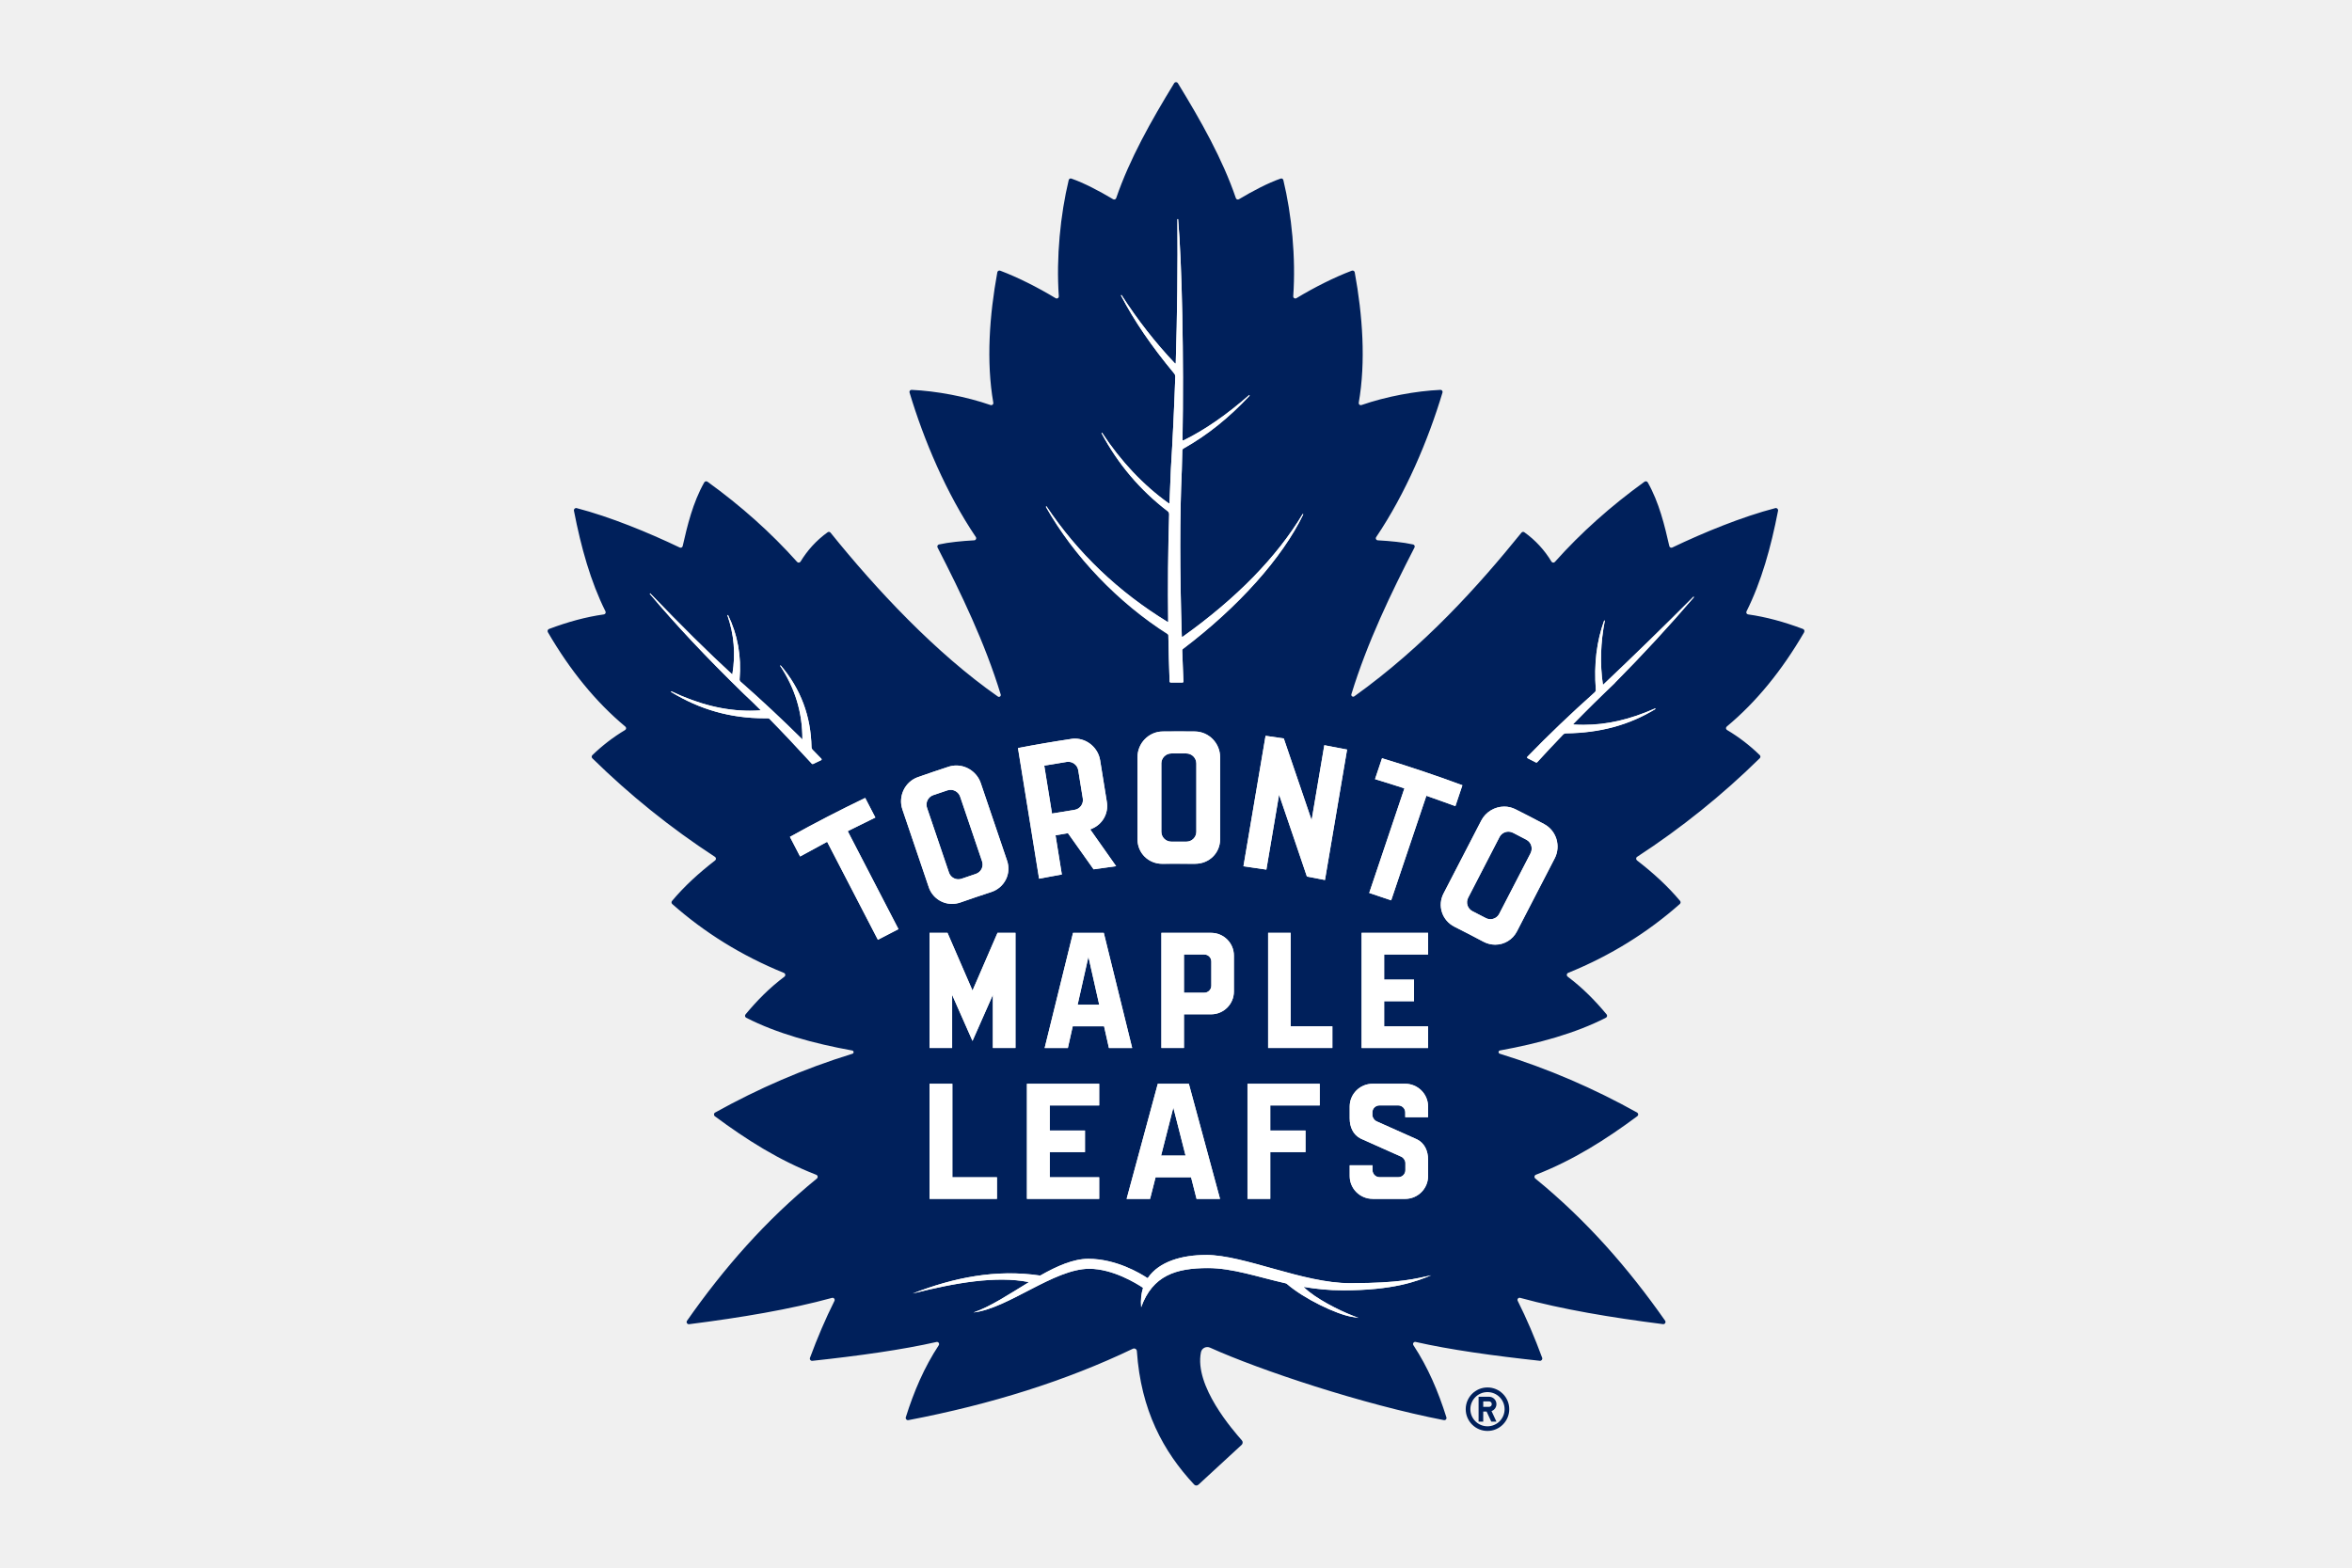
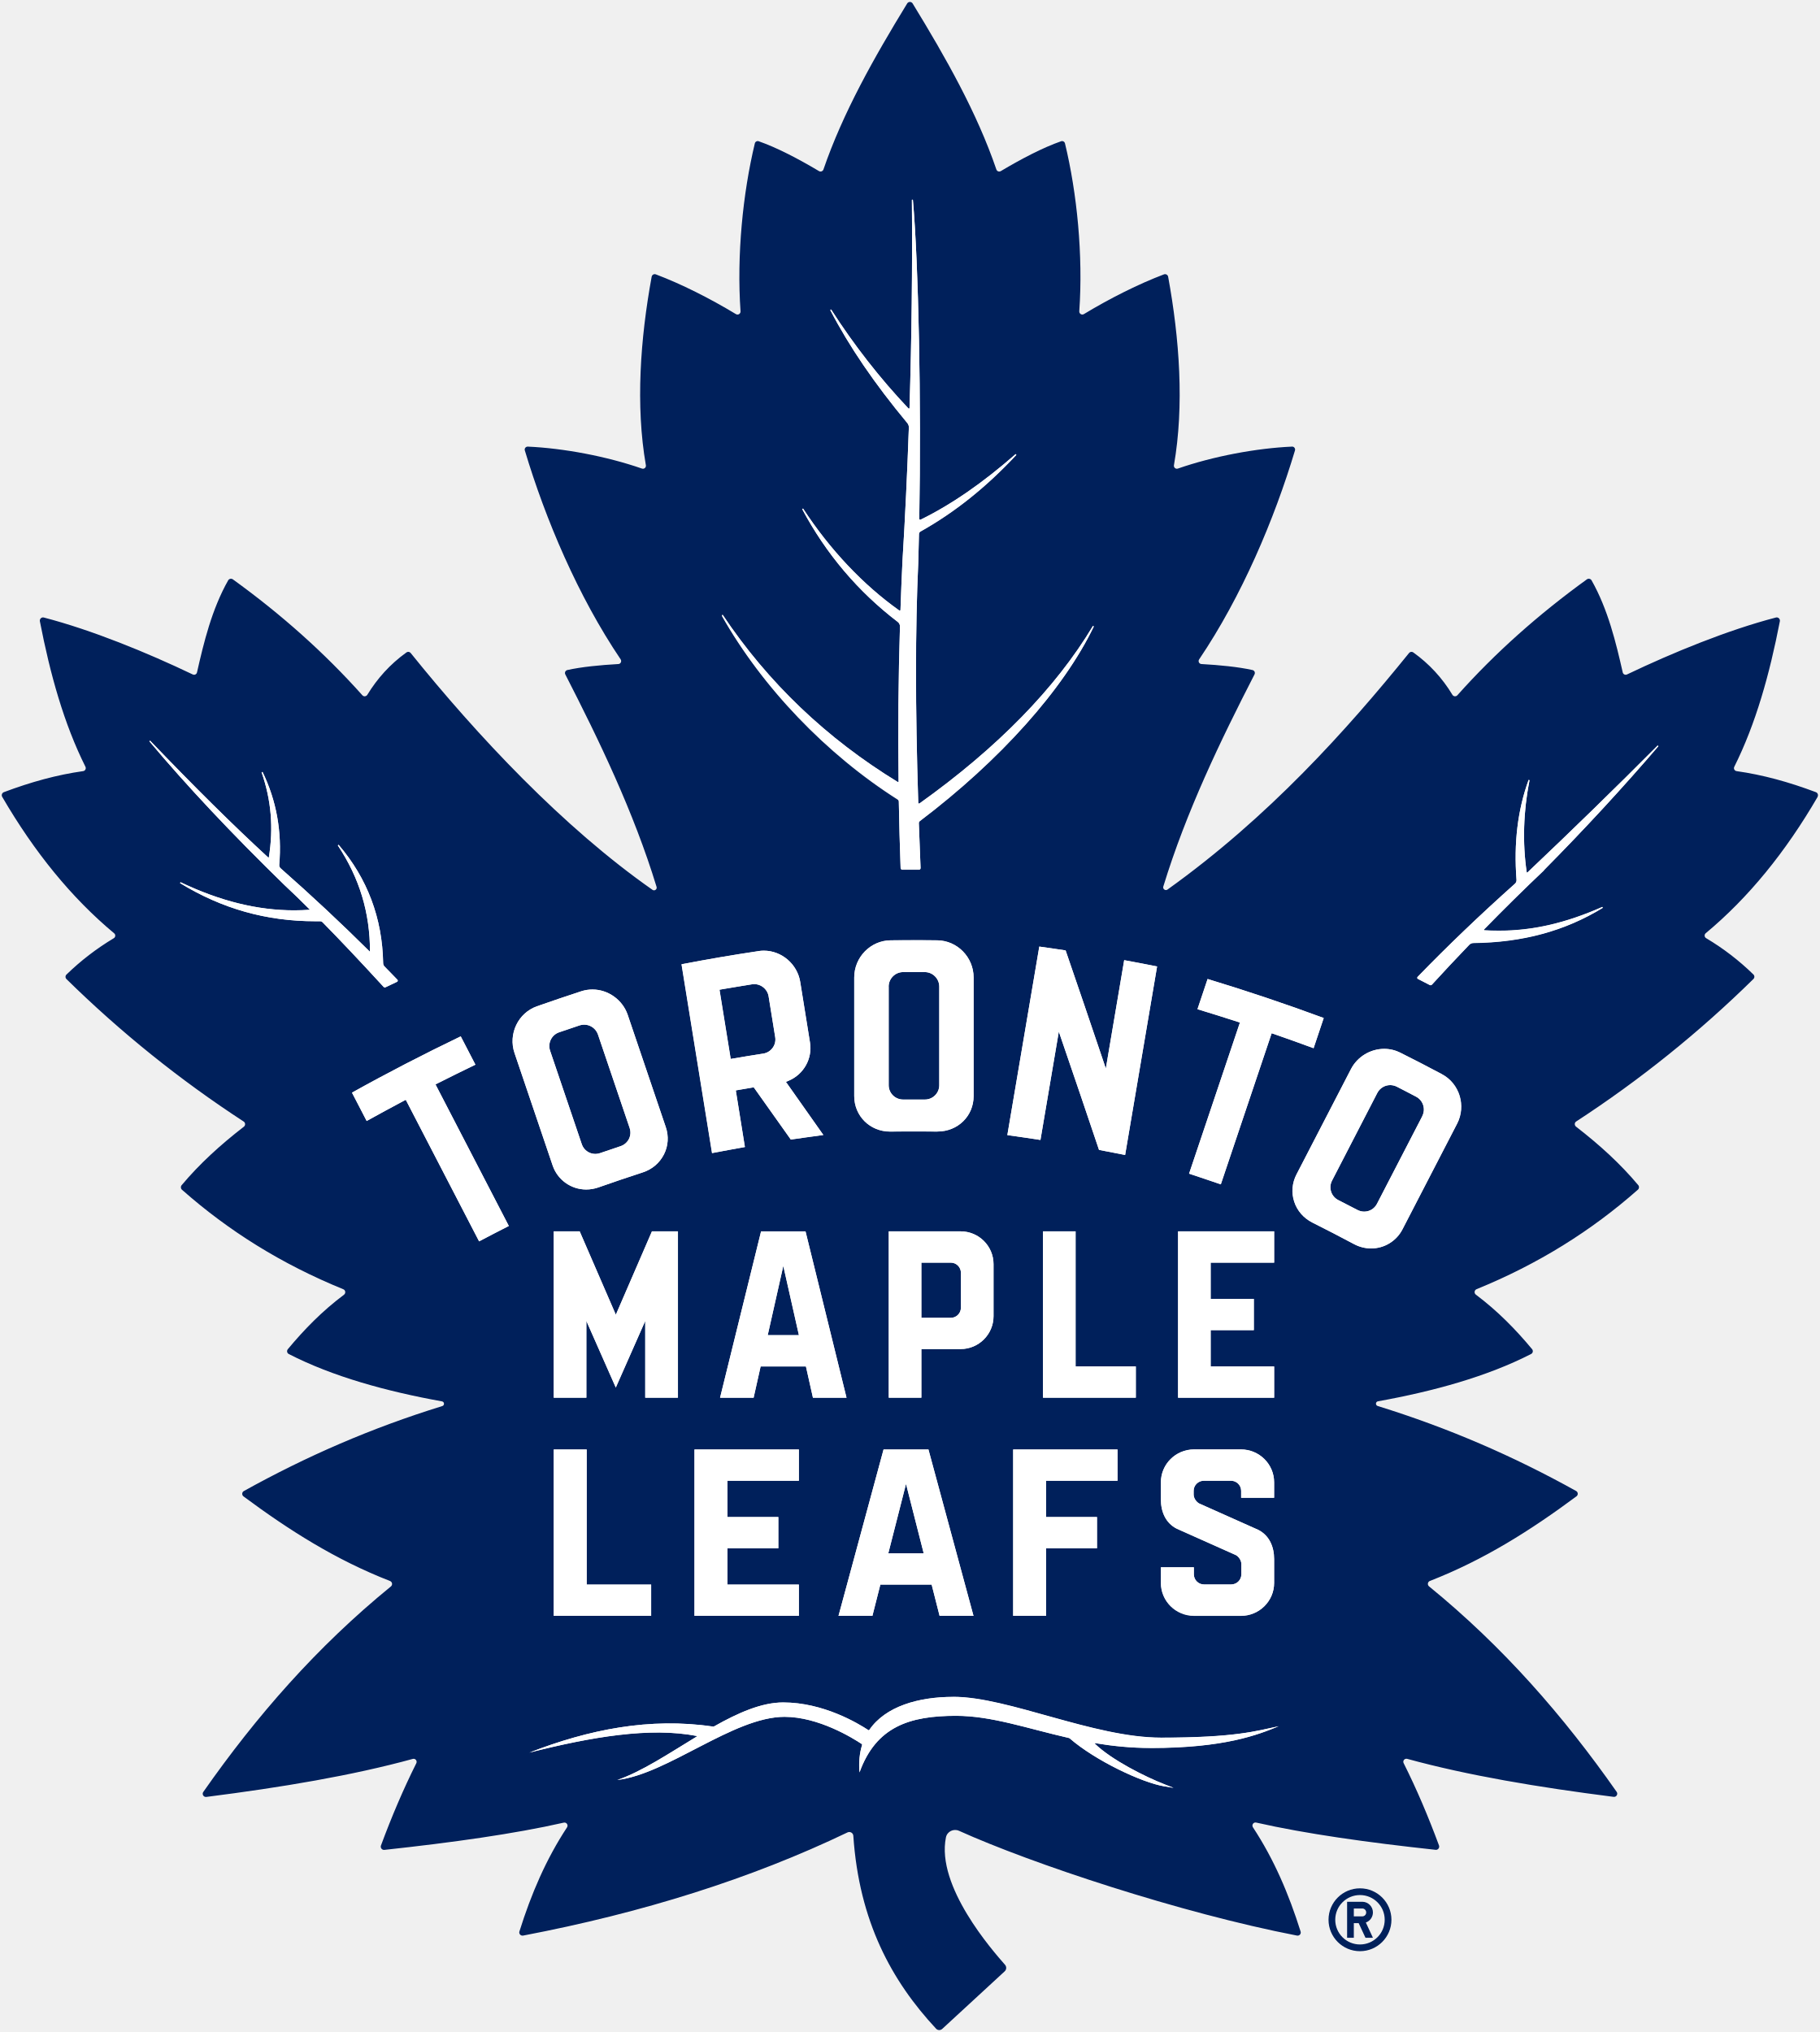
- <svg xmlns="http://www.w3.org/2000/svg" viewBox="0 0 960 640">
+ <svg xmlns="http://www.w3.org/2000/svg" width="514" height="574" viewBox="223 33 514 574">
  <path fill="#00205b" d="M491.56 389.67h-8.312v15.596h8.312a2.866 2.866 0 0 0 2.859-2.858v-9.88a2.866 2.866 0 0 0-2.859-2.857M430.105 332.007c2.818-.49 5.657-.96 8.476-1.388a3.92 3.92 0 0 0 2.655-1.633 4 4 0 0 0 .715-3.021l-1.859-11.512c-.347-2.184-2.451-3.756-4.677-3.41q-4.259.675-8.517 1.41l-.694.122 3.166 19.555.715-.123zM478.101 343.6h6.127c2.246 0 4.064-1.815 4.064-4.04v-27.862c0-2.246-1.838-4.103-4.085-4.103h-6.127c-2.246 0-4.084 1.857-4.084 4.103v27.862c0 2.225 1.817 4.04 4.084 4.04zM478.917 452.19l-5.003 19.576h9.987zM439.847 410.164h8.803l-4.412-19.575zM622.986 342.785c-1.818-.94-3.615-1.878-5.433-2.817a4.16 4.16 0 0 0-1.859-.45 4.1 4.1 0 0 0-3.655 2.226l-12.786 24.759a4.1 4.1 0 0 0-.265 3.103c.327 1.04 1.062 1.877 2.022 2.388 1.817.918 3.615 1.857 5.432 2.796.593.306 1.246.47 1.9.47 1.511 0 2.9-.837 3.594-2.184l12.806-24.76c1.042-2 .266-4.47-1.736-5.511z" />
  <path fill="#00205b" d="M736.377 258.096a.925.925 0 0 0-.469-1.327c-7.72-2.898-15.012-4.898-22.385-5.94-.592-.081-.939-.714-.653-1.245 6.045-12.104 9.946-26.025 12.867-41.09.122-.652-.47-1.223-1.103-1.06-13.582 3.53-29.124 9.9-42.073 16.085a.852.852 0 0 1-1.205-.572c-1.899-8.37-4.166-17.82-8.802-26.005-.266-.47-.899-.592-1.328-.285-13.684 9.899-25.917 20.779-36.578 32.74a.875.875 0 0 1-1.41-.143 40 40 0 0 0-11.049-11.961.867.867 0 0 0-1.184.163c-17.565 21.718-39.683 46.396-68.236 66.828-.592.429-1.409-.163-1.184-.857 6.474-21.187 16.237-41.375 25.754-59.908.265-.511 0-1.123-.572-1.246-4.003-.898-9.334-1.408-14.399-1.694a.84.84 0 0 1-.653-1.327c12.029-17.82 21.22-39.517 27.061-59.01.164-.551-.265-1.123-.837-1.082-10.049.449-22.201 2.715-32.249 6.205a.842.842 0 0 1-1.103-.94c2.941-16.838 1.573-35.74-1.634-53.253a.887.887 0 0 0-1.164-.674c-7.087 2.674-15.236 6.757-22.629 11.227a.86.86 0 0 1-1.307-.796c1.102-15.84-.634-33.353-4.044-47.437a.84.84 0 0 0-1.083-.592c-5.167 1.796-11.233 4.98-17.033 8.43-.49.285-1.103.06-1.266-.47-5.453-15.962-14.215-31.475-23.651-46.886a.9.9 0 0 0-1.532 0c-9.435 15.411-18.177 30.945-23.65 46.886a.865.865 0 0 1-1.266.47c-5.801-3.45-11.867-6.634-17.034-8.43a.84.84 0 0 0-1.082.592c-3.391 14.104-5.147 31.597-4.044 47.437a.855.855 0 0 1-1.307.796c-7.394-4.47-15.522-8.553-22.63-11.227a.876.876 0 0 0-1.164.674c-3.206 17.513-4.575 36.394-1.634 53.254a.84.84 0 0 1-1.102.939c-10.049-3.49-22.201-5.756-32.249-6.205-.572-.02-1.021.53-.838 1.082 5.841 19.493 15.032 41.19 27.062 59.01.367.552 0 1.307-.654 1.327-5.065.286-10.396.796-14.399 1.694a.862.862 0 0 0-.571 1.246c9.517 18.574 19.3 38.782 25.774 60.01.204.674-.572 1.245-1.144.837-25.284-17.676-49.547-43.6-68.317-66.91a.867.867 0 0 0-1.184-.163c-4.718 3.388-8.292 7.45-11.049 11.96-.307.512-1.021.593-1.41.144-10.661-11.941-22.874-22.841-36.578-32.74-.429-.307-1.062-.184-1.328.285-4.636 8.186-6.903 17.636-8.802 26.005a.847.847 0 0 1-1.205.572c-12.928-6.185-28.491-12.554-42.073-16.085-.633-.163-1.225.408-1.103 1.06 2.921 15.065 6.822 28.986 12.867 41.09a.863.863 0 0 1-.653 1.246c-7.373 1.04-14.665 3.04-22.385 5.939a.925.925 0 0 0-.469 1.327c9.088 15.615 19.565 28.495 31.615 38.538a.85.85 0 0 1-.122 1.408 73 73 0 0 0-13.337 10.247.887.887 0 0 0 0 1.286 323 323 0 0 0 50.038 40.23.898.898 0 0 1 .061 1.47c-6.678 5.165-12.54 10.513-17.585 16.535a.92.92 0 0 0 .103 1.265c13.112 11.594 28.123 21.004 45.565 28.107.653.265.755 1.123.204 1.55-6.209 4.655-11.233 9.82-15.869 15.392-.368.449-.225 1.123.286 1.368 12.458 6.388 27.572 10.532 43.257 13.369.715.123.776 1.123.082 1.327-20.036 6.185-38.417 14.207-56.043 24.004-.572.306-.613 1.123-.102 1.51 12.908 9.574 26.081 17.943 41.399 23.903a.9.9 0 0 1 .245 1.53c-20.934 17.065-38.049 36.68-52.999 58.052-.45.633.081 1.51.857 1.408 21.343-2.714 41.195-6.041 58.31-10.736.735-.204 1.327.55 1 1.225-3.655 7.307-6.964 15.084-9.987 23.249a.924.924 0 0 0 .96 1.224c19.239-2.082 36.722-4.531 50.671-7.695.776-.184 1.369.674.919 1.347-5.902 8.98-10.089 18.718-13.438 29.393-.205.653.367 1.286 1.041 1.164 33.72-6.43 64.416-16.085 91.641-29.148a1.142 1.142 0 0 1 1.634.959c1.634 24.168 10.804 40.987 23.364 54.479.47.51 1.246.53 1.757.06l17.625-16.246a1.32 1.32 0 0 0 .102-1.858c-3.492-3.98-19.524-22.167-16.686-36.006.348-1.654 2.165-2.531 3.697-1.837 20.322 9.185 62.415 23.208 95.48 29.597a.888.888 0 0 0 1.001-1.143c-3.37-10.696-7.536-20.433-13.459-29.434-.449-.674.143-1.531.919-1.347 13.949 3.163 31.432 5.613 50.671 7.695.674.082 1.185-.592.96-1.225-3.023-8.165-6.311-15.941-9.987-23.25-.347-.672.265-1.407 1.001-1.224 17.115 4.695 36.966 8.022 58.309 10.737.776.102 1.307-.776.858-1.408-14.95-21.351-32.065-40.987-53-58.052a.894.894 0 0 1 .246-1.53c15.317-5.961 28.49-14.33 41.398-23.903a.898.898 0 0 0-.102-1.51c-17.605-9.798-36.007-17.8-56.042-24.004-.695-.225-.633-1.205.081-1.327 15.686-2.837 30.799-6.981 43.258-13.37a.89.89 0 0 0 .265-1.367c-4.636-5.573-9.681-10.737-15.869-15.391a.892.892 0 0 1 .204-1.551c17.442-7.104 32.453-16.513 45.565-28.107a.92.92 0 0 0 .102-1.266c-5.044-6.021-10.906-11.37-17.584-16.533-.49-.388-.47-1.143.061-1.47a322 322 0 0 0 50.038-40.232.89.89 0 0 0 0-1.286 71.2 71.2 0 0 0-13.337-10.246.852.852 0 0 1-.122-1.41c12.07-10.041 22.547-22.921 31.615-38.536zm-163.838 63.542a599 599 0 0 0-11.314-3.552l2.859-8.532a567 567 0 0 1 32.8 11.023l-2.859 8.532a559 559 0 0 0-11.172-4.001l-.674-.224-14.358 42.68a750 750 0 0 0-8.965-3.02l14.357-42.681zm-16.788 59.194h27.143v8.839h-17.932v10.246h12.193v8.839h-12.193v10.246h17.932v8.839h-27.143zm-4.861 94.915h9.314v2c0 1.572 1.286 2.858 2.879 2.858h7.639c1.593 0 2.9-1.286 2.9-2.857v-2.92c0-1.061-.756-2.102-1.552-2.53-.225-.123-16.686-7.451-16.686-7.451-3.146-1.592-4.494-4.776-4.494-8.267v-4.837c0-5.123 4.208-9.287 9.375-9.287H573.5c5.188 0 9.375 4.164 9.375 9.287v4.368h-9.313v-1.96c0-1.571-1.287-2.857-2.88-2.857h-7.639c-1.593 0-2.9 1.286-2.9 2.857v1.04c0 1.063.756 2.104 1.552 2.533.225.122 16.686 7.45 16.686 7.45 3.146 1.592 4.494 4.776 4.494 8.267v6.736c0 5.123-4.208 9.287-9.375 9.287h-13.234c-5.188 0-9.375-4.164-9.375-9.287zm-15.542-140.902 5.188-30.618a566 566 0 0 1 9.292 1.776l-9.027 53.254c-2.45-.49-4.902-.96-7.373-1.43a4190 4190 0 0 0-10.457-30.78l-.898-2.633-5.188 30.597a511 511 0 0 0-9.354-1.367l9.027-53.255c2.472.347 4.963.694 7.434 1.082a5297 5297 0 0 1 10.457 30.7zm-2.492 126.675v8.838h-14.378v19.085h-9.313v-46.987h29.492v8.838h-20.179v10.247h14.378zm-15.256-33.7v-46.988h9.211v38.15h17.013v8.838zm-90.477-221.1c12.724 19.085 29.369 34.985 49.487 47.253a.22.22 0 0 0 .163-.02s.041-.041.041-.082a1047 1047 0 0 1 .388-43.885c0-.49-.204-.96-.613-1.266-11.212-8.553-20.28-19.27-27-31.863l.245-.143c7.557 11.594 16.972 21.555 27.184 28.8.123.083.327 0 .327-.162.184-5.327.368-9.736.572-13.921a1508 1508 0 0 0 1.797-37.64 1.96 1.96 0 0 0-.429-1.244c-9.272-11.166-16.4-21.596-21.771-31.924l.245-.143c6.494 10.104 13.826 19.513 21.833 27.944a.3.3 0 0 0 .122.06c.082 0 .184-.06.184-.163.613-19.738.837-39.517.674-58.806h.286c1.613 18.167 2.389 56.929 1.797 90.118 0 .06.021.143.082.184.081.082.204.102.286.04 8.68-4.265 17.462-10.328 26.857-18.533l.204.204c-8.517 9.124-17.381 16.207-27.061 21.636a.9.9 0 0 0-.45.735 711 711 0 0 1-.204 8.104c-.858 18.738-.858 40.925 0 67.828 0 .184.225.266.347.184 21.997-15.697 38.478-32.577 48.997-50.152l.245.143c-8.558 17.779-26.469 37.803-49.14 54.969a.73.73 0 0 0-.285.592c.143 4.184.306 8.45.49 12.676a.5.5 0 0 1-.123.326.42.42 0 0 1-.306.123h-4.779a.48.48 0 0 1-.429-.43 984 984 0 0 1-.51-18.88.56.56 0 0 0-.246-.45c-20.178-12.797-38.315-31.74-49.752-51.967l.245-.143zm15.726 254.8v8.838h-14.378v10.247h20.179v8.838h-29.492v-46.987h29.492v8.838h-20.179v10.247h14.378zm-5.003-42.518-1.981 8.839h-9.477l11.58-46.988h12.561l11.58 46.988h-9.477l-1.981-8.84zm34.72 23.454h12.683l12.724 46.987h-9.579l-2.246-8.838h-14.481l-2.246 8.838h-9.579zm-8.292-99.835v-33.516c0-5.715 4.595-10.43 10.252-10.491 2.206-.021 4.412-.041 6.597-.041s4.412 0 6.618.04c5.657.062 10.252 4.777 10.252 10.492v33.516c0 5.614-4.452 10.023-10.232 10.002-7.25-.081-12.295 0-13.377 0-5.678 0-10.11-4.388-10.11-10.022zm30.063 71.462h-11.09v13.737h-9.211v-46.988h20.301c5.127 0 9.293 4.144 9.293 9.267v14.697c0 5.123-4.166 9.287-9.293 9.287m-57.124-112.408a10 10 0 0 1 1.511-.122c5.045 0 9.476 3.796 10.293 8.818l2.758 17.105c.735 4.552-1.736 8.98-5.985 10.798l-.816.347.51.714c3.35 4.756 6.699 9.512 10.069 14.288-3.043.409-6.127.837-9.191 1.286-3.41-4.817-6.821-9.614-10.211-14.39l-.266-.367-.429.08c-1.307.226-2.614.43-3.942.675l-.694.122 2.573 16.003a369 369 0 0 0-9.292 1.715l-8.619-53.336a519 519 0 0 1 21.71-3.715zm-30.289 178.93v8.838h-27.51v-46.987h9.313v38.149h18.218zm-1.674-52.785v-21.677l-8.313 18.799-8.312-18.8v21.678h-9.211v-46.988h7.332l10.212 23.556 10.211-23.556h7.333v46.988zm-91.192-134.35a.8.8 0 0 0-.572-.225h-1.409c-13.847 0-26.346-3.531-38.212-10.777l.143-.245c11.233 5.348 21.73 7.94 32.105 7.94 1.491 0 2.982-.061 4.453-.163a265 265 0 0 0-7.189-6.961c-15.114-14.737-27.593-28.025-38.172-40.62l.204-.183c12.581 13.125 23.487 23.943 33.393 33.026l.143-.04c1.348-8.35.674-16.228-2.043-24.045l.266-.103c3.921 8.063 5.514 16.88 4.718 26.23-.041.367.122.734.388.979a575 575 0 0 1 25.203 23.556c.02 0 .04 0 .04-.021 0-10.961-2.961-20.78-9.088-30.005l.225-.163c8.128 9.49 12.356 20.738 12.58 33.414 0 .367.143.714.409.979 1.225 1.266 2.451 2.51 3.615 3.715a.38.38 0 0 1 .102.327.35.35 0 0 1-.204.265l-3.268 1.552s-.123.04-.184.04a.49.49 0 0 1-.327-.142c-6.617-7.206-12.274-13.207-17.298-18.31zm44.258 90.179-20.709-39.987-.633.327a719 719 0 0 0-10.417 5.654l-4.146-8.001c10.028-5.593 20.363-10.921 30.718-15.901l4.146 8a644 644 0 0 0-10.641 5.247l-.633.327L366.71 379.3c-2.798 1.429-5.637 2.878-8.394 4.348m16.359-66.4a637 637 0 0 1 12.52-4.245 10.2 10.2 0 0 1 3.145-.49c4.432 0 8.517 2.939 9.947 7.144l10.763 31.74a9.83 9.83 0 0 1-.511 7.675c-1.225 2.429-3.329 4.246-5.984 5.103a650 650 0 0 0-12.54 4.246 10.6 10.6 0 0 1-3.451.592 10.02 10.02 0 0 1-9.477-6.797l-10.763-31.741c-1.838-5.41 1.001-11.35 6.351-13.226M547.99 526.778c-5.596 0-10.804-.551-15.685-1.368-.082 0-.143.082-.082.143 4.779 4.654 14.317 9.389 19.689 11.492l2.552 1-2.695-.45c-6.291-1.06-19.444-7.286-26.612-13.512a.55.55 0 0 0-.307-.143c-11.723-2.674-21.771-6.246-31.82-6.246-13.05 0-22.568 3-27.265 15.983-.245-2.92.02-5.491.735-7.757.02-.102 0-.183-.082-.245-2.553-1.694-12.233-7.695-21.833-7.695-14.398 0-32.984 16.187-47.239 17.84 6.903-2.347 14.643-7.532 22.445-12.267.062-.041.061-.143-.02-.164-13.153-2.572-29.717.266-47.26 4.695 16.808-6.532 33.984-10.002 51.896-7.348.082 0 .184 0 .265-.041 6.74-3.817 13.419-6.777 19.525-6.777 11.376 0 21.139 5.899 24.1 7.838.082.062.164.02.225-.061 4.534-6.654 13.868-9.348 23.712-9.348 15.563 0 39.581 11.532 58.697 11.532 20.975 0 26.939-1.898 33.209-3.225-5.902 2.429-15.297 6.144-36.191 6.144zm86.576-176.317-15.4 29.78a9.92 9.92 0 0 1-8.863 5.409c-1.655 0-3.329-.428-4.82-1.224a540 540 0 0 0-11.764-6.083c-2.472-1.245-4.31-3.347-5.147-5.94a9.9 9.9 0 0 1 .653-7.654l15.4-29.781c1.777-3.45 5.453-5.695 9.374-5.695 1.593 0 3.125.368 4.555 1.082a532 532 0 0 1 11.743 6.062c5.004 2.654 6.924 8.94 4.289 14.023zm7.679-54.704c1.368.082 2.757.122 4.126.122 9.558 0 18.83-2.122 29.226-6.715l.122.245c-10.661 6.51-22.609 9.777-36.537 9.94-.429 0-.858.184-1.165.49a570 570 0 0 0-10.559 11.268.52.52 0 0 1-.388.163c-.081 0-.163 0-.224-.061l-3.329-1.715c-.102-.061-.184-.143-.205-.265 0-.123 0-.225.103-.306 8.434-8.716 17.707-17.575 27.51-26.332.286-.265.449-.653.429-1.061-.796-10.492.327-19.738 3.41-28.25l.266.082c-1.736 8.777-2.022 17.758-.796 26.004 0 .06.06.102.122.102.02 0 .062 0 .082-.041 12.949-12.267 24.978-23.983 36.783-35.863l.204.184c-9.967 11.634-20.832 23.412-32.31 35.006a684 684 0 0 0-16.972 16.738c-.041.04-.041.102-.02.122 0 0 .04.082.102.082z" />
  <path fill="#00205b" d="M391.157 358.95c.449 0 .899-.081 1.328-.224 1.919-.674 3.86-1.327 5.78-1.96a4.12 4.12 0 0 0 2.369-2.041c.49-.98.551-2.061.204-3.102l-8.946-26.393a4.11 4.11 0 0 0-3.901-2.796c-.428 0-.878.06-1.286.204-1.94.653-3.881 1.306-5.801 1.959a4.1 4.1 0 0 0-2.532 5.205l8.945 26.393a4.04 4.04 0 0 0 3.84 2.755" />
  <path fill="#fff" d="M476.63 258.85a.56.56 0 0 1 .245.45 984 984 0 0 0 .511 18.88c0 .226.184.41.429.41h4.779v.02a.42.42 0 0 0 .306-.122.46.46 0 0 0 .123-.327 1361 1361 0 0 1-.49-12.676c0-.224.102-.45.286-.592 22.67-17.166 40.581-37.19 49.139-54.97l-.245-.141c-10.518 17.574-27 34.455-48.997 50.15-.122.083-.347 0-.347-.182-.837-26.903-.837-49.091 0-67.83.082-2.53.143-5.163.205-8.102 0-.306.183-.592.449-.735 9.68-5.43 18.544-12.513 27.06-21.637l-.203-.204c-9.375 8.206-18.157 14.268-26.857 18.534-.102.04-.225.02-.286-.041a.3.3 0 0 1-.082-.183c.572-33.21-.204-71.952-1.797-90.14h-.286c.163 19.31-.061 39.09-.674 58.828 0 .102-.102.163-.184.163 0 0-.081 0-.122-.061-7.986-8.43-15.338-17.84-21.833-27.944l-.245.143c5.37 10.329 12.499 20.779 21.77 31.924.287.347.45.796.43 1.245-.45 12.799-1.041 25.454-1.797 37.64a975 975 0 0 0-.572 13.92c0 .184-.204.245-.327.164-10.211-7.246-19.606-17.207-27.183-28.801l-.246.143c6.72 12.594 15.788 23.31 27 31.862.388.307.613.776.613 1.266a983 983 0 0 0-.388 43.885c0 .04 0 .082-.041.082-.041.04-.102.04-.163.02-20.097-12.267-36.742-28.147-49.487-47.253l-.245.143c11.438 20.228 29.574 39.17 49.752 51.968zM331.684 311.922s.122 0 .184-.041l3.267-1.551c.102-.061.184-.143.205-.265s0-.245-.103-.327c-1.164-1.204-2.369-2.47-3.614-3.715a1.37 1.37 0 0 1-.409-.98c-.225-12.675-4.452-23.922-12.581-33.414l-.225.164c6.128 9.226 9.109 19.044 9.089 30.005 0 .02-.02.04-.041.02a574 574 0 0 0-25.203-23.555 1.13 1.13 0 0 1-.388-.98c.797-9.348-.796-18.166-4.718-26.23l-.265.103c2.737 7.838 3.411 15.697 2.042 24.045l-.143.04c-9.885-9.103-20.811-19.9-33.392-33.025l-.204.184c10.579 12.594 23.058 25.882 38.171 40.619a265 265 0 0 1 7.189 6.96 64 64 0 0 1-4.452.164c-10.375 0-20.893-2.593-32.106-7.94l-.143.245c11.866 7.246 24.365 10.777 38.213 10.777h1.409c.225 0 .408.082.572.224 5.024 5.103 10.681 11.084 17.299 18.31a.4.4 0 0 0 .326.143zM659.115 278.814c11.478-11.594 22.343-23.371 32.31-35.006l-.204-.184a1742 1742 0 0 1-36.783 35.864.16.16 0 0 1-.082.04c-.041 0-.102-.02-.122-.102-1.226-8.246-.96-17.227.796-26.004l-.265-.082c-3.084 8.512-4.208 17.758-3.41 28.25.02.388-.124.796-.43 1.06-9.824 8.758-19.076 17.617-27.51 26.333a.36.36 0 0 0-.103.306c0 .122.082.204.205.265l3.329 1.715s.163.06.224.06a.56.56 0 0 0 .388-.162c3.105-3.41 6.577-7.104 10.559-11.268a1.64 1.64 0 0 1 1.164-.49c13.929-.163 25.877-3.408 36.538-9.94l-.122-.245c-10.375 4.572-19.668 6.716-29.226 6.716-1.369 0-2.758-.041-4.126-.123-.061 0-.102-.061-.102-.082 0-.02-.021-.081.02-.122a595 595 0 0 1 16.972-16.738zM492.254 512.325c-9.844 0-19.177 2.694-23.711 9.349-.062.08-.143.102-.225.06-2.962-1.938-12.724-7.837-24.1-7.837-6.127 0-12.785 2.96-19.525 6.777a.4.4 0 0 1-.265.04c-17.912-2.633-35.088.837-51.897 7.349 17.565-4.45 34.108-7.267 47.26-4.695.082 0 .103.122.021.163-7.802 4.736-15.543 9.92-22.446 12.268 14.236-1.654 32.821-17.84 47.24-17.84 9.599 0 19.28 5.98 21.833 7.695.082.06.102.143.082.245-.695 2.266-.981 4.838-.736 7.756 4.698-12.981 14.215-15.982 27.266-15.982 10.028 0 20.076 3.572 31.82 6.246.102.02.204.082.306.143 7.169 6.226 20.342 12.472 26.612 13.513l2.696.449-2.553-1.001c-5.371-2.102-14.91-6.838-19.688-11.491-.062-.062 0-.143.081-.143 4.882.816 10.069 1.367 15.686 1.367 20.873 0 30.268-3.715 36.19-6.144-6.27 1.327-12.254 3.225-33.208 3.225-19.117 0-43.115-11.532-58.698-11.532zM346.654 339.008a644 644 0 0 1 10.641-5.246l-4.146-8.001c-10.355 4.98-20.689 10.308-30.717 15.9l4.146 8.002a719 719 0 0 1 10.416-5.654l.633-.327 20.71 39.987a647 647 0 0 1 8.394-4.348l-20.71-39.986zM388.584 369.014c1.164 0 2.328-.205 3.451-.592a475 475 0 0 1 12.54-4.246c2.635-.857 4.759-2.674 5.985-5.103 1.205-2.388 1.368-5.103.51-7.675l-10.763-31.74c-1.43-4.205-5.514-7.144-9.946-7.144-1.062 0-2.124.163-3.146.49a565 565 0 0 0-12.519 4.245c-5.331 1.878-8.19 7.818-6.352 13.227l10.763 31.74a10 10 0 0 0 9.477 6.798m-7.659-44.396c1.94-.674 3.86-1.327 5.8-1.96a4.13 4.13 0 0 1 5.188 2.593l8.945 26.392a4 4 0 0 1-.204 3.103 4.04 4.04 0 0 1-2.369 2.04c-1.94.654-3.86 1.307-5.78 1.96a4.042 4.042 0 0 1-5.167-2.531l-8.946-26.392a4.1 4.1 0 0 1 2.533-5.205M487.782 352.643c5.8 0 10.232-4.388 10.232-10.002v-33.516c0-5.715-4.596-10.41-10.253-10.491-2.206-.021-4.411-.041-6.617-.041s-4.412 0-6.597.04c-5.657.062-10.253 4.777-10.253 10.492v33.516c0 5.614 4.453 10.023 10.11 10.023 1.083 0 6.127-.082 13.378 0zm-13.766-40.946c0-2.245 1.838-4.103 4.085-4.103h6.127c2.246 0 4.085 1.858 4.085 4.103v27.862c0 2.225-1.818 4.042-4.065 4.042h-6.127c-2.267 0-4.085-1.817-4.085-4.042v-27.862zM471.667 480.605h14.48l2.247 8.838h9.579l-12.724-46.988h-12.683l-12.724 46.988h9.578zm7.25-28.413 4.984 19.574h-9.987l4.983-19.574zM503.63 404.796v-14.697c0-5.123-4.167-9.267-9.293-9.267h-20.301v46.988h9.211v-13.737h11.09c5.126 0 9.293-4.164 9.293-9.287m-9.211-2.39a2.867 2.867 0 0 1-2.859 2.859h-8.313V389.67h8.313a2.867 2.867 0 0 1 2.859 2.858zM379.394 442.455v46.968h27.531v-8.818h-18.218v-38.15zM414.461 380.832h-7.332l-10.192 23.555-10.211-23.555h-7.332v46.988h9.231v-21.677l8.312 18.819 8.313-18.82v21.678h9.211zM433.414 357.012l-2.574-16.003.695-.123c1.307-.224 2.614-.45 3.941-.673l.429-.082.266.367c3.41 4.777 6.801 9.574 10.211 14.39 3.064-.448 6.148-.897 9.191-1.285a4072 4072 0 0 0-10.069-14.288l-.51-.715.817-.347c4.248-1.817 6.719-6.246 5.984-10.798l-2.757-17.105c-.817-5.021-5.229-8.818-10.294-8.818-.511 0-1.021.04-1.511.123a519 519 0 0 0-21.711 3.715l8.619 53.336a738 738 0 0 1 9.293-1.715zm-6.495-44.56c2.839-.49 5.657-.96 8.516-1.408 2.227-.347 4.33 1.225 4.677 3.409l1.859 11.512a3.97 3.97 0 0 1-.715 3.02 4.12 4.12 0 0 1-2.655 1.634c-2.839.449-5.657.898-8.476 1.388l-.715.123-3.165-19.555.694-.122zM452.632 427.82h9.477l-11.58-46.988h-12.561l-11.58 46.988h9.477l1.981-8.838h12.785l1.981 8.838zm-12.785-17.656 4.412-19.575 4.411 19.575zM538.657 451.273v-8.818h-29.471v46.968h9.292v-19.065h14.378v-8.838h-14.378v-10.247zM516.558 300.39l-9.027 53.254c3.105.429 6.229.898 9.354 1.368l5.188-30.598.898 2.634a5389 5389 0 0 1 10.457 30.78c2.451.45 4.922.939 7.373 1.429l9.027-53.254a546 546 0 0 0-9.292-1.776l-5.188 30.618-.898-2.674a5452 5452 0 0 0-10.457-30.7 906 906 0 0 0-7.435-1.081M560.285 489.423h13.235c5.187 0 9.374-4.164 9.374-9.287V473.4c0-3.49-1.348-6.674-4.493-8.267 0 0-16.462-7.327-16.686-7.45-.776-.43-1.553-1.47-1.553-2.531v-1.041c0-1.572 1.287-2.858 2.901-2.858h7.638c1.593 0 2.88 1.286 2.88 2.858v1.96h9.313v-4.37c0-5.122-4.207-9.286-9.374-9.286h-13.235c-5.188 0-9.374 4.164-9.374 9.287v4.838c0 3.49 1.348 6.675 4.493 8.267 0 0 16.461 7.328 16.686 7.45.776.429 1.552 1.47 1.552 2.53v2.92c0 1.572-1.287 2.858-2.9 2.858h-7.639a2.87 2.87 0 0 1-2.879-2.858v-2h-9.313v4.388c0 5.124 4.207 9.288 9.374 9.288zM582.894 419.002h-17.932v-10.267h12.193v-8.818h-12.193V389.67h17.932v-8.838h-27.143v46.988h27.143zM543.824 419.002h-17.013v-38.17H517.6v46.988h26.224zM567.842 367.545l14.358-42.682.674.225a608 608 0 0 1 11.171 4l2.86-8.531a583 583 0 0 0-32.801-11.023l-2.859 8.532a599 599 0 0 1 11.315 3.552l.674.225-14.358 42.68a508 508 0 0 1 8.966 3.022M448.65 451.273v-8.818h-29.492v46.968h29.492v-8.818h-20.179v-10.247h14.379v-8.838h-14.379v-10.247zM630.257 336.436a534 534 0 0 0-11.744-6.062 10.1 10.1 0 0 0-4.555-1.082c-3.9 0-7.577 2.225-9.374 5.695l-15.399 29.78c-1.246 2.409-1.471 5.124-.654 7.655.837 2.592 2.676 4.695 5.147 5.94a497 497 0 0 1 11.764 6.083 10.3 10.3 0 0 0 4.82 1.224 9.96 9.96 0 0 0 8.864-5.41l15.399-29.78c2.635-5.082.694-11.37-4.289-14.022zm-5.535 11.88-12.806 24.759a4.04 4.04 0 0 1-3.594 2.184 4.15 4.15 0 0 1-1.9-.47 440 440 0 0 0-5.433-2.795 3.98 3.98 0 0 1-2.021-2.39 4 4 0 0 1 .265-3.101l12.785-24.76a4.11 4.11 0 0 1 3.656-2.225c.633 0 1.287.164 1.859.449 1.817.919 3.635 1.858 5.432 2.817a4.085 4.085 0 0 1 1.736 5.51z" />
  <path fill="#00205b" d="M598.253 575.295c0 4.899 3.982 8.879 8.884 8.879s8.884-3.98 8.884-8.88-3.982-8.878-8.884-8.878-8.884 3.98-8.884 8.879m15.869 0c0 3.858-3.125 6.98-6.985 6.98s-6.985-3.122-6.985-6.98 3.125-6.981 6.985-6.981 6.985 3.123 6.985 6.98" />
  <path fill="#00205b" d="M603.481 580.378h1.92v-4.123h1.369l1.919 4.123h2.104l-2.001-4.307a3.01 3.01 0 0 0 2.001-2.837 3.01 3.01 0 0 0-3.002-3.021h-4.289v10.165zm1.92-8.267h2.39c.612 0 1.103.49 1.103 1.123s-.511 1.102-1.103 1.102h-2.39z" />
</svg>
